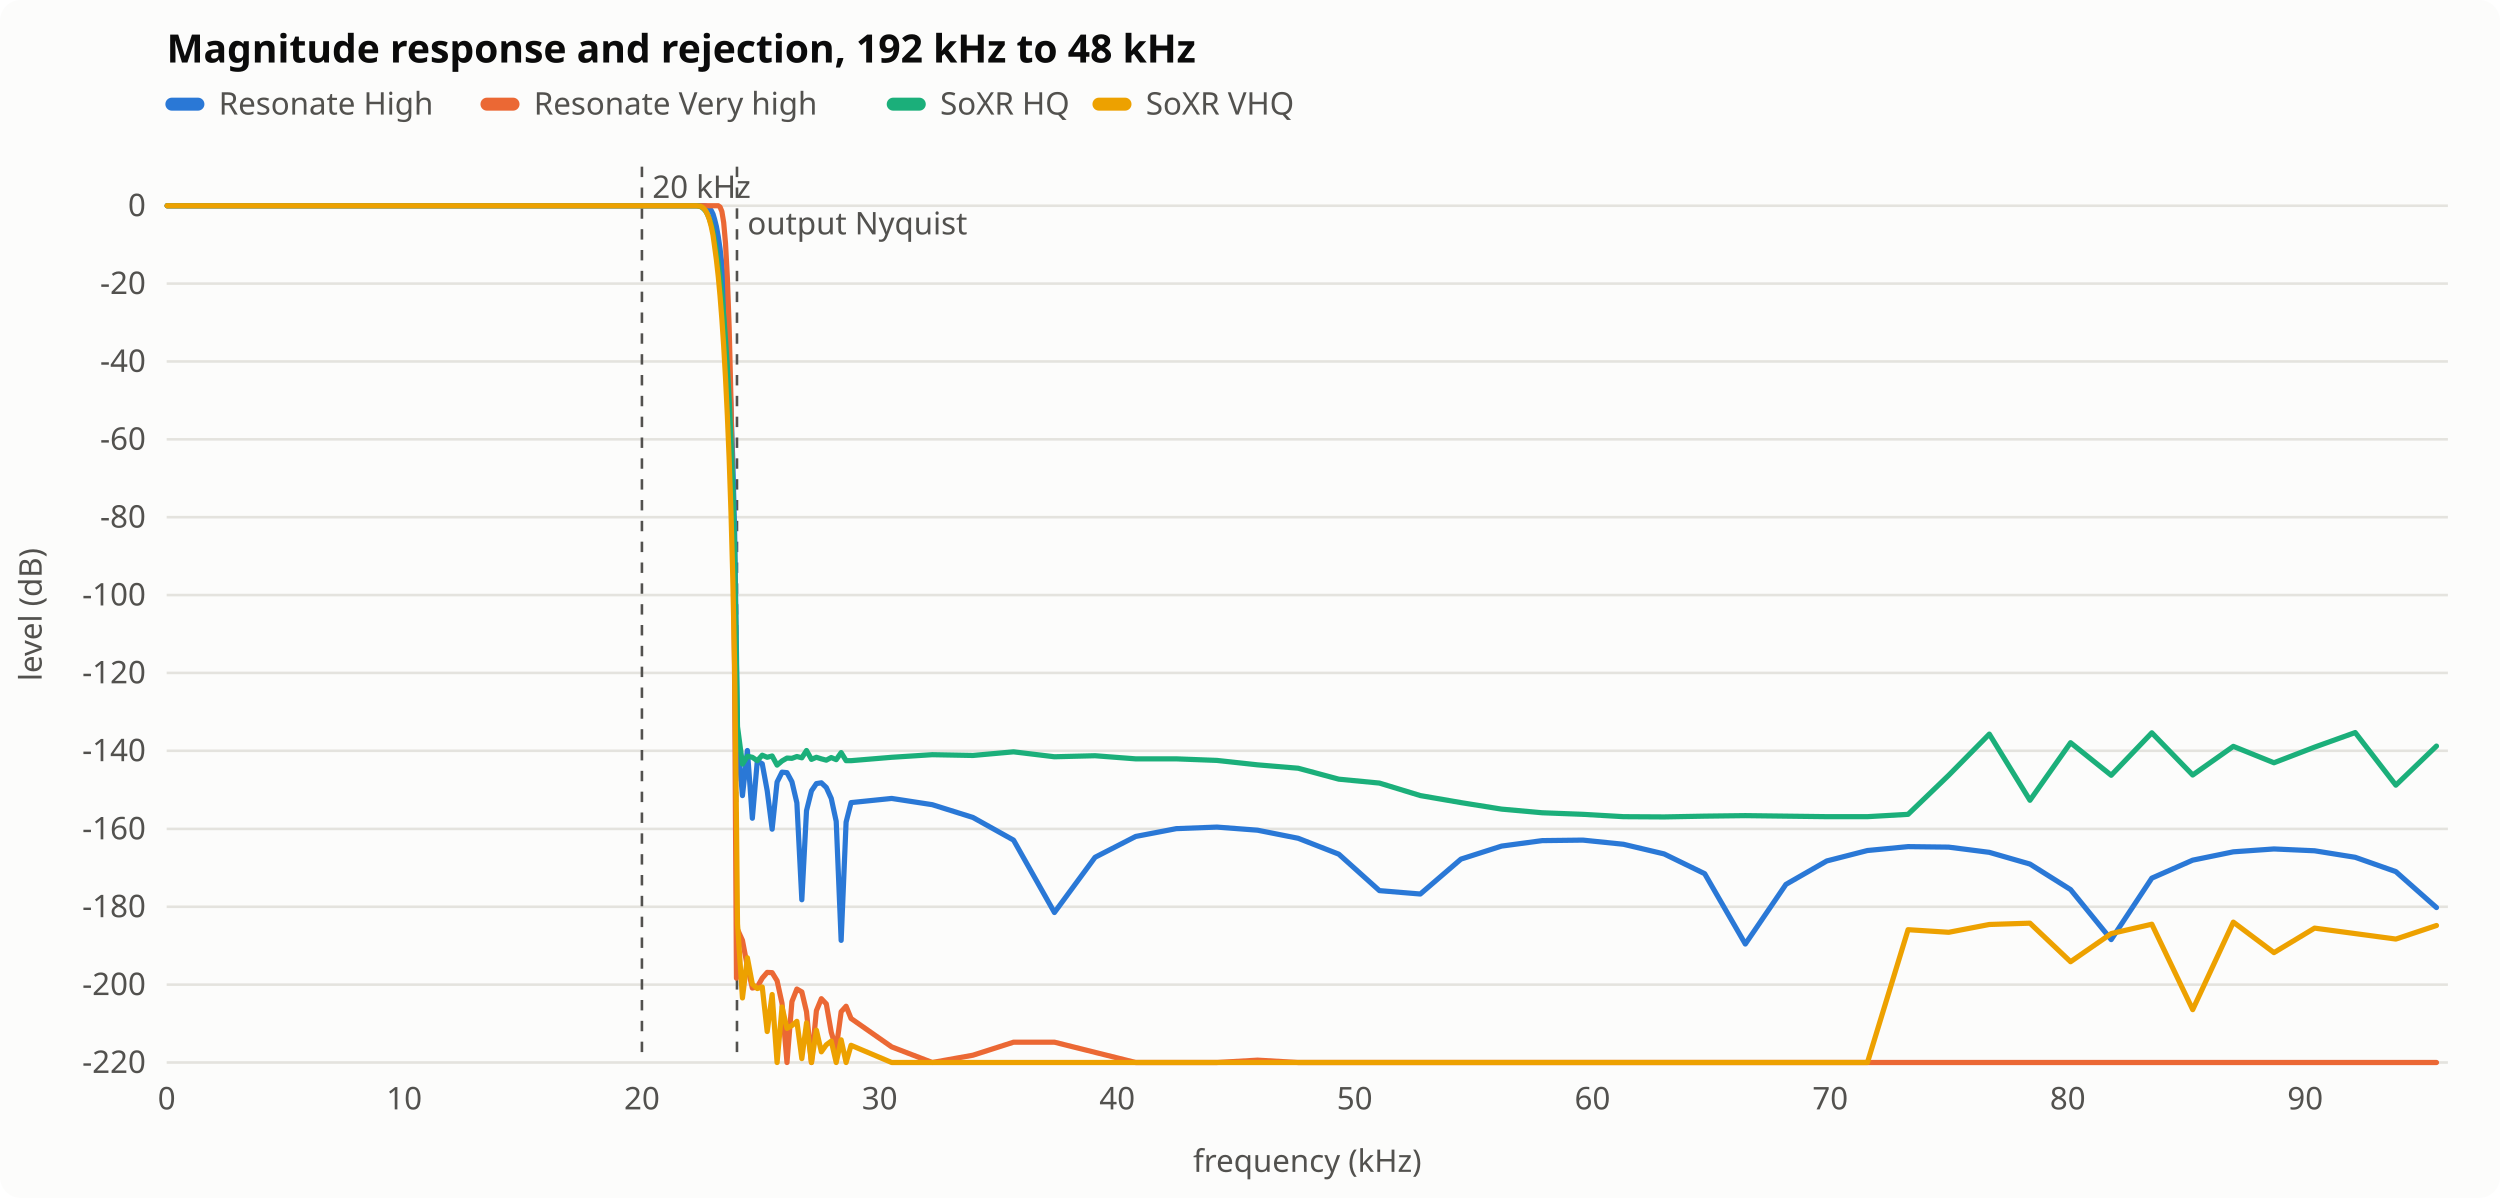
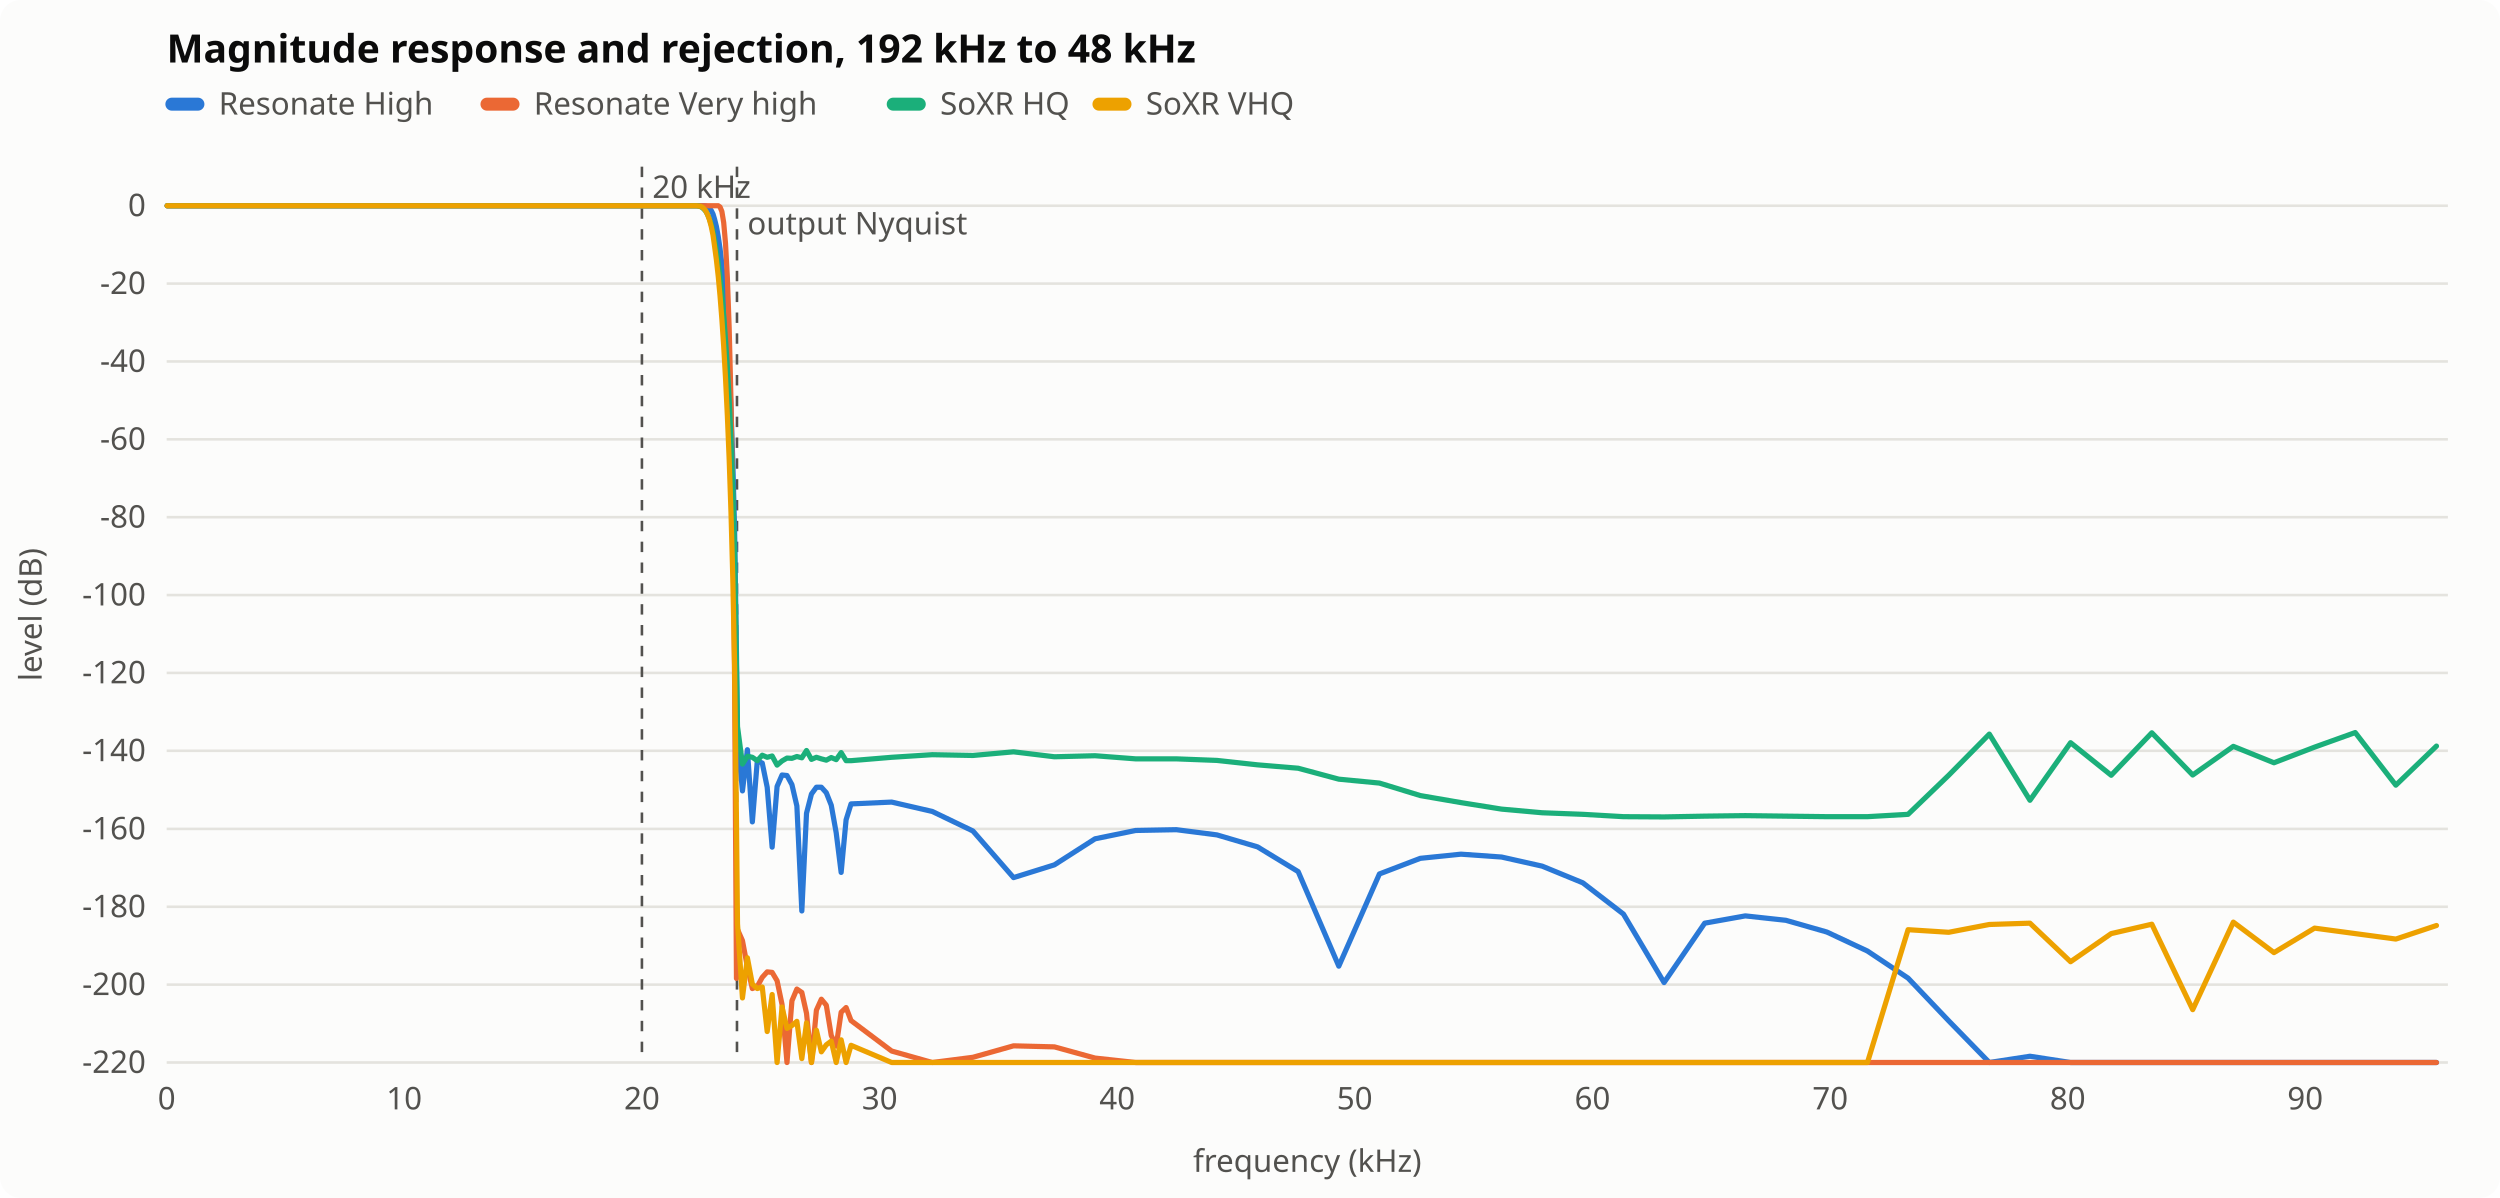
<svg xmlns="http://www.w3.org/2000/svg" viewBox="0 0 960 460" width="960" height="460" role="img" aria-label="Magnitude response and rejection, 192 kHz to 48 kHz">
  <style>
.surface { fill: #fcfcfb; }
text { fill: #52514e; font: 12px system-ui, sans-serif; }
.title { fill: #0b0b0b; font-size: 15px; font-weight: 600; }
.grid { stroke: #e4e3de; stroke-width: 1; }
.marker { stroke: #52514e; stroke-width: 1; stroke-dasharray: 4 4; }
.line { fill: none; stroke-width: 2; stroke-linejoin: round; stroke-linecap: round; }
.one { stroke: #2a78d6; fill: #2a78d6; }
.two { stroke: #eb6834; fill: #eb6834; }
.three { stroke: #1baf7a; fill: #1baf7a; }
.four { stroke: #eda100; fill: #eda100; }
.line.one, .line.two, .line.three, .line.four { fill: none; }
@media (prefers-color-scheme: dark) {
  .surface { fill: #1a1a19; }
  text { fill: #c3c2b7; }
  .title { fill: #f0efec; }
  .grid { stroke: #34332f; }
  .marker { stroke: #c3c2b7; }
  .one { stroke: #3987e5; fill: #3987e5; }
  .two { stroke: #d95926; fill: #d95926; }
  .three { stroke: #199e70; fill: #199e70; }
  .four { stroke: #c98500; fill: #c98500; }
  .line.one, .line.two, .line.three, .line.four { fill: none; }
}
</style>
  <rect class="surface" width="960" height="460" rx="8" />
  <text class="title" x="64" y="24">Magnitude response and rejection, 192 kHz to 48 kHz</text>
  <rect class="one" x="64" y="38" width="14" height="4" rx="2" />
  <text x="84" y="44">Resonate High</text>
  <rect class="two" x="185" y="38" width="14" height="4" rx="2" />
  <text x="205" y="44">Resonate Very high</text>
  <rect class="three" x="341" y="38" width="14" height="4" rx="2" />
  <text x="361" y="44">SoXR HQ</text>
  <rect class="four" x="420" y="38" width="14" height="4" rx="2" />
  <text x="440" y="44">SoXR VHQ</text>
  <line class="grid" x1="64" x2="940" y1="408.0" y2="408.0" />
  <text x="56" y="412.0" text-anchor="end">-220</text>
  <line class="grid" x1="64" x2="940" y1="378.1" y2="378.1" />
  <text x="56" y="382.1" text-anchor="end">-200</text>
  <line class="grid" x1="64" x2="940" y1="348.2" y2="348.2" />
  <text x="56" y="352.2" text-anchor="end">-180</text>
  <line class="grid" x1="64" x2="940" y1="318.3" y2="318.3" />
  <text x="56" y="322.3" text-anchor="end">-160</text>
  <line class="grid" x1="64" x2="940" y1="288.3" y2="288.3" />
  <text x="56" y="292.3" text-anchor="end">-140</text>
  <line class="grid" x1="64" x2="940" y1="258.4" y2="258.4" />
  <text x="56" y="262.4" text-anchor="end">-120</text>
  <line class="grid" x1="64" x2="940" y1="228.5" y2="228.5" />
  <text x="56" y="232.5" text-anchor="end">-100</text>
  <line class="grid" x1="64" x2="940" y1="198.6" y2="198.6" />
  <text x="56" y="202.6" text-anchor="end">-80</text>
  <line class="grid" x1="64" x2="940" y1="168.7" y2="168.7" />
  <text x="56" y="172.7" text-anchor="end">-60</text>
  <line class="grid" x1="64" x2="940" y1="138.8" y2="138.8" />
  <text x="56" y="142.8" text-anchor="end">-40</text>
  <line class="grid" x1="64" x2="940" y1="108.9" y2="108.9" />
  <text x="56" y="112.9" text-anchor="end">-20</text>
  <line class="grid" x1="64" x2="940" y1="79.0" y2="79.0" />
  <text x="56" y="83.0" text-anchor="end">0</text>
  <text x="64.0" y="426" text-anchor="middle">0</text>
  <text x="155.2" y="426" text-anchor="middle">10</text>
  <text x="246.5" y="426" text-anchor="middle">20</text>
  <text x="337.8" y="426" text-anchor="middle">30</text>
  <text x="429.0" y="426" text-anchor="middle">40</text>
  <text x="520.2" y="426" text-anchor="middle">50</text>
  <text x="611.5" y="426" text-anchor="middle">60</text>
  <text x="702.8" y="426" text-anchor="middle">70</text>
  <text x="794.0" y="426" text-anchor="middle">80</text>
  <text x="885.2" y="426" text-anchor="middle">90</text>
  <text x="502" y="450" text-anchor="middle">frequency (kHz)</text>
  <text x="16" y="236" transform="rotate(-90 16 236)" text-anchor="middle">level (dB)</text>
  <line class="marker" x1="246.5" x2="246.5" y1="64" y2="408" />
  <text x="250.5" y="76">20 kHz</text>
  <line class="marker" x1="283.0" x2="283.0" y1="64" y2="408" />
  <text x="287.0" y="90">output Nyquist</text>
-   <polyline class="line one" points="64.2,79.0 64.2,79.0 64.2,79.0 64.3,79.0 64.3,79.0 64.3,79.0 64.4,79.0 64.4,79.0 64.4,79.0 64.5,79.0 64.5,79.0 64.6,79.0 64.7,79.0 64.8,79.0 64.9,79.0 64.9,79.0 65.1,79.0 65.2,79.0 65.3,79.0 65.5,79.0 65.6,79.0 65.8,79.0 66.1,79.0 66.3,79.0 66.6,79.0 66.9,79.0 67.2,79.0 67.6,79.0 68.0,79.0 68.4,79.0 68.9,79.0 69.5,79.0 70.2,79.0 70.9,79.0 71.7,79.0 72.6,79.0 73.1,79.0 73.6,79.0 74.7,79.0 75.9,79.0 77.3,79.0 78.8,79.0 80.6,79.0 82.5,79.0 84.6,79.0 87.0,79.0 89.7,79.0 92.7,79.0 96.0,79.0 99.8,79.0 103.9,79.0 108.6,79.0 113.8,79.0 119.5,79.0 126.0,79.0 133.2,79.0 141.2,79.0 150.2,79.0 160.2,79.0 171.4,79.0 183.9,79.0 197.8,79.0 213.4,79.0 230.8,79.0 246.5,79.0 250.2,79.0 250.8,79.0 251.5,79.0 252.2,79.0 252.9,79.0 253.6,79.0 254.3,79.0 255.0,79.0 255.7,79.0 256.4,79.0 257.1,79.0 257.8,79.0 258.5,79.0 259.2,79.0 259.9,79.0 260.6,79.0 261.3,79.0 262.0,79.0 262.6,79.0 263.3,79.0 264.0,79.0 264.7,79.0 265.4,79.0 266.1,79.0 266.8,79.0 267.5,79.0 268.2,79.0 268.9,79.0 269.6,79.0 270.3,79.0 271.0,79.1 271.7,79.4 272.4,79.9 273.1,80.8 273.8,82.2 274.4,84.2 275.1,87.0 275.8,90.8 276.5,95.5 277.2,101.5 277.9,108.7 278.6,117.6 279.3,128.3 280.0,141.3 280.7,157.2 281.4,177.3 282.1,204.4 282.8,250.7 283.2,283.6 285.1,305.5 287.0,288.2 288.9,314.2 290.8,292.2 292.7,293.3 294.6,303.6 296.5,318.4 298.4,300.3 300.3,296.5 302.2,296.7 304.1,300.2 306.0,308.3 307.9,345.5 309.7,311.3 311.6,303.7 313.5,300.9 315.4,300.6 317.3,302.4 319.2,306.6 321.1,315.4 323.0,361.1 324.9,315.7 326.8,308.2 342.4,306.6 358.0,309.0 373.6,313.9 389.2,322.6 404.9,350.4 420.5,329.2 436.1,321.2 451.7,318.2 467.3,317.6 482.9,318.8 498.5,321.9 514.1,328.0 529.7,342.0 545.4,343.3 561.0,329.9 576.6,324.9 592.2,322.8 607.8,322.6 623.4,324.2 639.0,327.9 654.6,335.5 670.2,362.5 685.8,339.6 701.5,330.6 717.1,326.6 732.7,325.1 748.3,325.3 763.9,327.3 779.5,331.8 795.1,341.6 810.7,360.8 826.3,337.2 842.0,330.3 857.6,327.1 873.2,326.0 888.8,326.7 904.4,329.2 920.0,334.7 935.6,348.5" />
-   <polyline class="line two" points="64.2,79.0 64.2,79.0 64.2,79.0 64.3,79.0 64.3,79.0 64.3,79.0 64.4,79.0 64.4,79.0 64.4,79.0 64.5,79.0 64.5,79.0 64.6,79.0 64.7,79.0 64.8,79.0 64.9,79.0 64.9,79.0 65.1,79.0 65.2,79.0 65.3,79.0 65.5,79.0 65.6,79.0 65.8,79.0 66.1,79.0 66.3,79.0 66.6,79.0 66.9,79.0 67.2,79.0 67.6,79.0 68.0,79.0 68.4,79.0 68.9,79.0 69.5,79.0 70.2,79.0 70.9,79.0 71.7,79.0 72.6,79.0 73.1,79.0 73.6,79.0 74.7,79.0 75.9,79.0 77.3,79.0 78.8,79.0 80.6,79.0 82.5,79.0 84.6,79.0 87.0,79.0 89.7,79.0 92.7,79.0 96.0,79.0 99.8,79.0 103.9,79.0 108.6,79.0 113.8,79.0 119.5,79.0 126.0,79.0 133.2,79.0 141.2,79.0 150.2,79.0 160.2,79.0 171.4,79.0 183.9,79.0 197.8,79.0 213.4,79.0 230.8,79.0 246.5,79.0 250.2,79.0 250.8,79.0 251.5,79.0 252.2,79.0 252.9,79.0 253.6,79.0 254.3,79.0 255.0,79.0 255.7,79.0 256.4,79.0 257.1,79.0 257.8,79.0 258.5,79.0 259.2,79.0 259.9,79.0 260.6,79.0 261.3,79.0 262.0,79.0 262.6,79.0 263.3,79.0 264.0,79.0 264.7,79.0 265.4,79.0 266.1,79.0 266.8,79.0 267.5,79.0 268.2,79.0 268.9,79.0 269.6,79.0 270.3,79.0 271.0,79.0 271.7,79.0 272.4,79.0 273.1,79.0 273.8,79.0 274.4,79.0 275.1,79.0 275.8,79.0 276.5,79.5 277.2,81.2 277.9,85.5 278.6,93.5 279.3,106.5 280.0,125.9 280.7,153.9 281.4,194.7 282.1,263.0 282.8,375.6 283.2,356.9 285.1,361.1 287.0,371.1 288.9,379.4 290.8,379.0 292.7,375.6 294.6,373.4 296.5,373.5 298.4,376.6 300.3,385.3 302.2,408.0 304.1,384.6 306.0,379.8 307.9,380.9 309.7,388.5 311.6,408.0 313.5,388.1 315.4,383.5 317.3,385.5 319.2,396.4 321.1,402.7 323.0,388.5 324.9,386.4 326.8,391.1 342.4,402.0 358.0,408.0 373.6,405.2 389.2,400.2 404.9,400.2 420.5,404.1 436.1,408.0 451.7,408.0 467.3,408.0 482.9,407.1 498.5,408.0 514.1,408.0 529.7,408.0 545.4,408.0 561.0,408.0 576.6,408.0 592.2,408.0 607.8,408.0 623.4,408.0 639.0,408.0 654.6,408.0 670.2,408.0 685.8,408.0 701.5,408.0 717.1,408.0 732.7,408.0 748.3,408.0 763.9,408.0 779.5,408.0 795.1,408.0 810.7,408.0 826.3,408.0 842.0,408.0 857.6,408.0 873.2,408.0 888.8,408.0 904.4,408.0 920.0,408.0 935.6,408.0" />
+   <polyline class="line one" points="64.2,79.0 64.2,79.0 64.2,79.0 64.3,79.0 64.3,79.0 64.3,79.0 64.4,79.0 64.4,79.0 64.4,79.0 64.5,79.0 64.5,79.0 64.6,79.0 64.7,79.0 64.8,79.0 64.9,79.0 64.9,79.0 65.1,79.0 65.2,79.0 65.3,79.0 65.5,79.0 65.6,79.0 65.8,79.0 66.1,79.0 66.3,79.0 66.6,79.0 66.9,79.0 67.2,79.0 67.6,79.0 68.0,79.0 68.4,79.0 68.9,79.0 69.5,79.0 70.2,79.0 70.9,79.0 71.7,79.0 72.6,79.0 73.1,79.0 73.6,79.0 74.7,79.0 75.9,79.0 77.3,79.0 78.8,79.0 80.6,79.0 82.5,79.0 84.6,79.0 87.0,79.0 89.7,79.0 92.7,79.0 96.0,79.0 99.8,79.0 103.9,79.0 108.6,79.0 113.8,79.0 119.5,79.0 126.0,79.0 133.2,79.0 141.2,79.0 150.2,79.0 160.2,79.0 171.4,79.0 183.9,79.0 197.8,79.0 213.4,79.0 230.8,79.0 246.5,79.0 250.2,79.0 250.8,79.0 251.5,79.0 252.2,79.0 252.9,79.0 253.6,79.0 254.3,79.0 255.0,79.0 255.7,79.0 256.4,79.0 257.1,79.0 257.8,79.0 258.5,79.0 259.2,79.0 259.9,79.0 260.6,79.0 261.3,79.0 262.0,79.0 262.6,79.0 263.3,79.0 264.0,79.0 264.7,79.0 265.4,79.0 266.1,79.0 266.8,79.0 267.5,79.0 268.2,79.0 268.9,79.0 269.6,79.0 270.3,79.0 271.0,79.1 271.7,79.4 272.4,79.9 273.1,80.8 273.8,82.2 274.4,84.2 275.1,87.0 275.8,90.8 276.5,95.5 277.2,101.5 277.9,108.7 278.6,117.6 279.3,128.3 280.0,141.3 280.7,157.2 281.4,177.3 282.1,204.4 282.8,250.7 283.2,283.2 285.1,303.7 287.0,287.9 288.9,315.6 290.8,292.2 292.7,293.0 294.6,302.3 296.5,325.3 298.4,302.0 300.3,297.6 302.2,297.8 304.1,301.3 306.0,309.5 307.9,349.8 309.7,312.3 311.6,304.9 313.5,302.3 315.4,302.3 317.3,304.4 319.2,309.2 321.1,319.8 323.0,335.0 324.9,314.8 326.8,308.7 342.4,308.0 358.0,311.6 373.6,319.1 389.2,337.0 404.9,332.1 420.5,322.1 436.1,318.9 451.7,318.6 467.3,320.6 482.9,325.2 498.5,334.7 514.1,371.0 529.7,335.6 545.4,329.6 561.0,328.0 576.6,329.1 592.2,332.6 607.8,339.0 623.4,351.0 639.0,377.3 654.6,354.5 670.2,351.7 685.8,353.4 701.5,357.9 717.1,365.2 732.7,375.6 748.3,392.0 763.9,408.0 779.5,405.6 795.1,408.0 810.7,408.0 826.3,408.0 842.0,408.0 857.6,408.0 873.2,408.0 888.8,408.0 904.4,408.0 920.0,408.0 935.6,408.0" />
+   <polyline class="line two" points="64.2,79.0 64.2,79.0 64.2,79.0 64.3,79.0 64.3,79.0 64.3,79.0 64.4,79.0 64.4,79.0 64.4,79.0 64.5,79.0 64.5,79.0 64.6,79.0 64.7,79.0 64.8,79.0 64.9,79.0 64.9,79.0 65.1,79.0 65.2,79.0 65.3,79.0 65.5,79.0 65.6,79.0 65.8,79.0 66.1,79.0 66.3,79.0 66.6,79.0 66.9,79.0 67.2,79.0 67.6,79.0 68.0,79.0 68.4,79.0 68.9,79.0 69.5,79.0 70.2,79.0 70.9,79.0 71.7,79.0 72.6,79.0 73.1,79.0 73.6,79.0 74.7,79.0 75.9,79.0 77.3,79.0 78.8,79.0 80.6,79.0 82.5,79.0 84.6,79.0 87.0,79.0 89.7,79.0 92.7,79.0 96.0,79.0 99.8,79.0 103.9,79.0 108.6,79.0 113.8,79.0 119.5,79.0 126.0,79.0 133.2,79.0 141.2,79.0 150.2,79.0 160.2,79.0 171.4,79.0 183.9,79.0 197.8,79.0 213.4,79.0 230.8,79.0 246.5,79.0 250.2,79.0 250.8,79.0 251.5,79.0 252.2,79.0 252.9,79.0 253.6,79.0 254.3,79.0 255.0,79.0 255.7,79.0 256.4,79.0 257.1,79.0 257.8,79.0 258.5,79.0 259.2,79.0 259.9,79.0 260.6,79.0 261.3,79.0 262.0,79.0 262.6,79.0 263.3,79.0 264.0,79.0 264.7,79.0 265.4,79.0 266.1,79.0 266.8,79.0 267.5,79.0 268.2,79.0 268.9,79.0 269.6,79.0 270.3,79.0 271.0,79.0 271.7,79.0 272.4,79.0 273.1,79.0 273.8,79.0 274.4,79.0 275.1,79.0 275.8,79.0 276.5,79.5 277.2,81.2 277.9,85.5 278.6,93.5 279.3,106.5 280.0,125.9 280.7,153.9 281.4,194.7 282.1,263.0 282.8,375.7 283.2,356.9 285.1,361.2 287.0,371.3 288.9,379.6 290.8,378.8 292.7,375.3 294.6,373.2 296.5,373.4 298.4,376.6 300.3,385.7 302.2,408.0 304.1,384.3 306.0,379.8 307.9,381.1 309.7,389.1 311.6,408.0 313.5,387.9 315.4,383.7 317.3,386.0 319.2,397.6 321.1,401.7 323.0,388.7 324.9,386.9 326.8,391.9 342.4,403.6 358.0,408.0 373.6,406.0 389.2,401.6 404.9,402.0 420.5,406.3 436.1,408.0 451.7,408.0 467.3,408.0 482.9,408.0 498.5,408.0 514.1,408.0 529.7,408.0 545.4,408.0 561.0,408.0 576.6,408.0 592.2,408.0 607.8,408.0 623.4,408.0 639.0,408.0 654.6,408.0 670.2,408.0 685.8,408.0 701.5,408.0 717.1,408.0 732.7,408.0 748.3,408.0 763.9,408.0 779.5,408.0 795.1,408.0 810.7,408.0 826.3,408.0 842.0,408.0 857.6,408.0 873.2,408.0 888.8,408.0 904.4,408.0 920.0,408.0 935.6,408.0" />
  <polyline class="line three" points="64.2,79.0 64.2,79.0 64.2,79.0 64.3,79.0 64.3,79.0 64.3,79.0 64.4,79.0 64.4,79.0 64.4,79.0 64.5,79.0 64.5,79.0 64.6,79.0 64.7,79.0 64.8,79.0 64.9,79.0 64.9,79.0 65.1,79.0 65.2,79.0 65.3,79.0 65.5,79.0 65.6,79.0 65.8,79.0 66.1,79.0 66.3,79.0 66.6,79.0 66.9,79.0 67.2,79.0 67.6,79.0 68.0,79.0 68.4,79.0 68.9,79.0 69.5,79.0 70.2,79.0 70.9,79.0 71.7,79.0 72.6,79.0 73.1,79.0 73.6,79.0 74.7,79.0 75.9,79.0 77.3,79.0 78.8,79.0 80.6,79.0 82.5,79.0 84.6,79.0 87.0,79.0 89.7,79.0 92.7,79.0 96.0,79.0 99.8,79.0 103.9,79.0 108.6,79.0 113.8,79.0 119.5,79.0 126.0,79.0 133.2,79.0 141.2,79.0 150.2,79.0 160.2,79.0 171.4,79.0 183.9,79.0 197.8,79.0 213.4,79.0 230.8,79.0 246.5,79.0 250.2,79.0 250.8,79.0 251.5,79.0 252.2,79.0 252.9,79.0 253.6,79.0 254.3,79.0 255.0,79.0 255.7,79.0 256.4,79.0 257.1,79.0 257.8,79.0 258.5,79.0 259.2,79.0 259.9,79.0 260.6,79.0 261.3,79.0 262.0,79.0 262.6,79.0 263.3,79.0 264.0,79.0 264.7,79.0 265.4,79.0 266.1,79.0 266.8,79.0 267.5,79.0 268.2,79.1 268.9,79.3 269.6,79.7 270.3,80.3 271.0,81.1 271.7,82.3 272.4,84.0 273.1,86.1 273.8,88.8 274.4,92.1 275.1,96.2 275.8,101.0 276.5,106.7 277.2,113.4 277.9,121.2 278.6,130.3 279.3,140.9 280.0,153.5 280.7,168.6 281.4,187.4 282.1,212.5 282.8,256.7 283.2,279.0 285.1,293.4 287.0,290.4 288.9,290.8 290.8,292.1 292.7,290.0 294.6,290.8 296.5,290.3 298.4,293.8 300.3,292.2 302.2,291.1 304.1,291.2 306.0,290.5 307.9,291.0 309.7,288.2 311.6,291.6 313.5,290.8 315.4,291.4 317.3,291.9 319.2,290.9 321.1,291.7 323.0,289.0 324.9,292.1 326.8,292.1 342.4,290.8 358.0,289.8 373.6,290.1 389.2,288.7 404.9,290.6 420.5,290.2 436.1,291.4 451.7,291.4 467.3,292.0 482.9,293.7 498.5,295.0 514.1,299.2 529.7,300.7 545.4,305.5 561.0,308.2 576.6,310.7 592.2,312.1 607.8,312.7 623.4,313.6 639.0,313.7 654.6,313.4 670.2,313.2 685.8,313.4 701.5,313.6 717.1,313.6 732.7,312.7 748.3,297.7 763.9,281.9 779.5,307.3 795.1,285.2 810.7,297.7 826.3,281.4 842.0,297.6 857.6,286.6 873.2,292.9 888.8,286.9 904.4,281.3 920.0,301.5 935.6,286.5" />
  <polyline class="line four" points="64.2,79.0 64.2,79.0 64.2,79.0 64.3,79.0 64.3,79.0 64.3,79.0 64.4,79.0 64.4,79.0 64.4,79.0 64.5,79.0 64.5,79.0 64.6,79.0 64.7,79.0 64.8,79.0 64.9,79.0 64.9,79.0 65.1,79.0 65.2,79.0 65.3,79.0 65.5,79.0 65.6,79.0 65.8,79.0 66.1,79.0 66.3,79.0 66.6,79.0 66.9,79.0 67.2,79.0 67.6,79.0 68.0,79.0 68.4,79.0 68.9,79.0 69.5,79.0 70.2,79.0 70.9,79.0 71.7,79.0 72.6,79.0 73.1,79.0 73.6,79.0 74.7,79.0 75.9,79.0 77.3,79.0 78.8,79.0 80.6,79.0 82.5,79.0 84.6,79.0 87.0,79.0 89.7,79.0 92.7,79.0 96.0,79.0 99.8,79.0 103.9,79.0 108.6,79.0 113.8,79.0 119.5,79.0 126.0,79.0 133.2,79.0 141.2,79.0 150.2,79.0 160.2,79.0 171.4,79.0 183.9,79.0 197.8,79.0 213.4,79.0 230.8,79.0 246.5,79.0 250.2,79.0 250.8,79.0 251.5,79.0 252.2,79.0 252.9,79.0 253.6,79.0 254.3,79.0 255.0,79.0 255.7,79.0 256.4,79.0 257.1,79.0 257.8,79.0 258.5,79.0 259.2,79.0 259.9,79.0 260.6,79.0 261.3,79.0 262.0,79.0 262.6,79.0 263.3,79.0 264.0,79.0 264.7,79.0 265.4,79.0 266.1,79.0 266.8,79.0 267.5,79.0 268.2,79.1 268.9,79.2 269.6,79.5 270.3,80.1 271.0,81.0 271.7,82.4 272.4,84.3 273.1,86.9 273.8,90.3 274.4,94.6 275.1,99.8 275.8,106.1 276.5,113.7 277.2,122.6 277.9,133.0 278.6,145.2 279.3,159.5 280.0,176.4 280.7,196.8 281.4,222.2 282.1,256.1 282.8,315.1 283.2,354.7 285.1,383.2 287.0,367.8 288.9,377.9 290.8,379.6 292.7,379.0 294.6,396.1 296.5,381.9 298.4,408.0 300.3,386.7 302.2,394.9 304.1,393.8 306.0,392.2 307.9,406.5 309.7,392.8 311.6,408.0 313.5,395.6 315.4,403.9 317.3,401.2 319.2,399.8 321.1,408.0 323.0,399.3 324.9,408.0 326.8,401.4 342.4,408.0 358.0,408.0 373.6,408.0 389.2,408.0 404.9,408.0 420.5,408.0 436.1,408.0 451.7,408.0 467.3,408.0 482.9,408.0 498.5,408.0 514.1,408.0 529.7,408.0 545.4,408.0 561.0,408.0 576.6,408.0 592.2,408.0 607.8,408.0 623.4,408.0 639.0,408.0 654.6,408.0 670.2,408.0 685.8,408.0 701.5,408.0 717.1,408.0 732.7,357.0 748.3,358.0 763.9,355.0 779.5,354.5 795.1,369.3 810.7,358.5 826.3,354.9 842.0,387.7 857.6,354.1 873.2,365.8 888.8,356.4 904.4,358.5 920.0,360.6 935.6,355.4" />
</svg>
